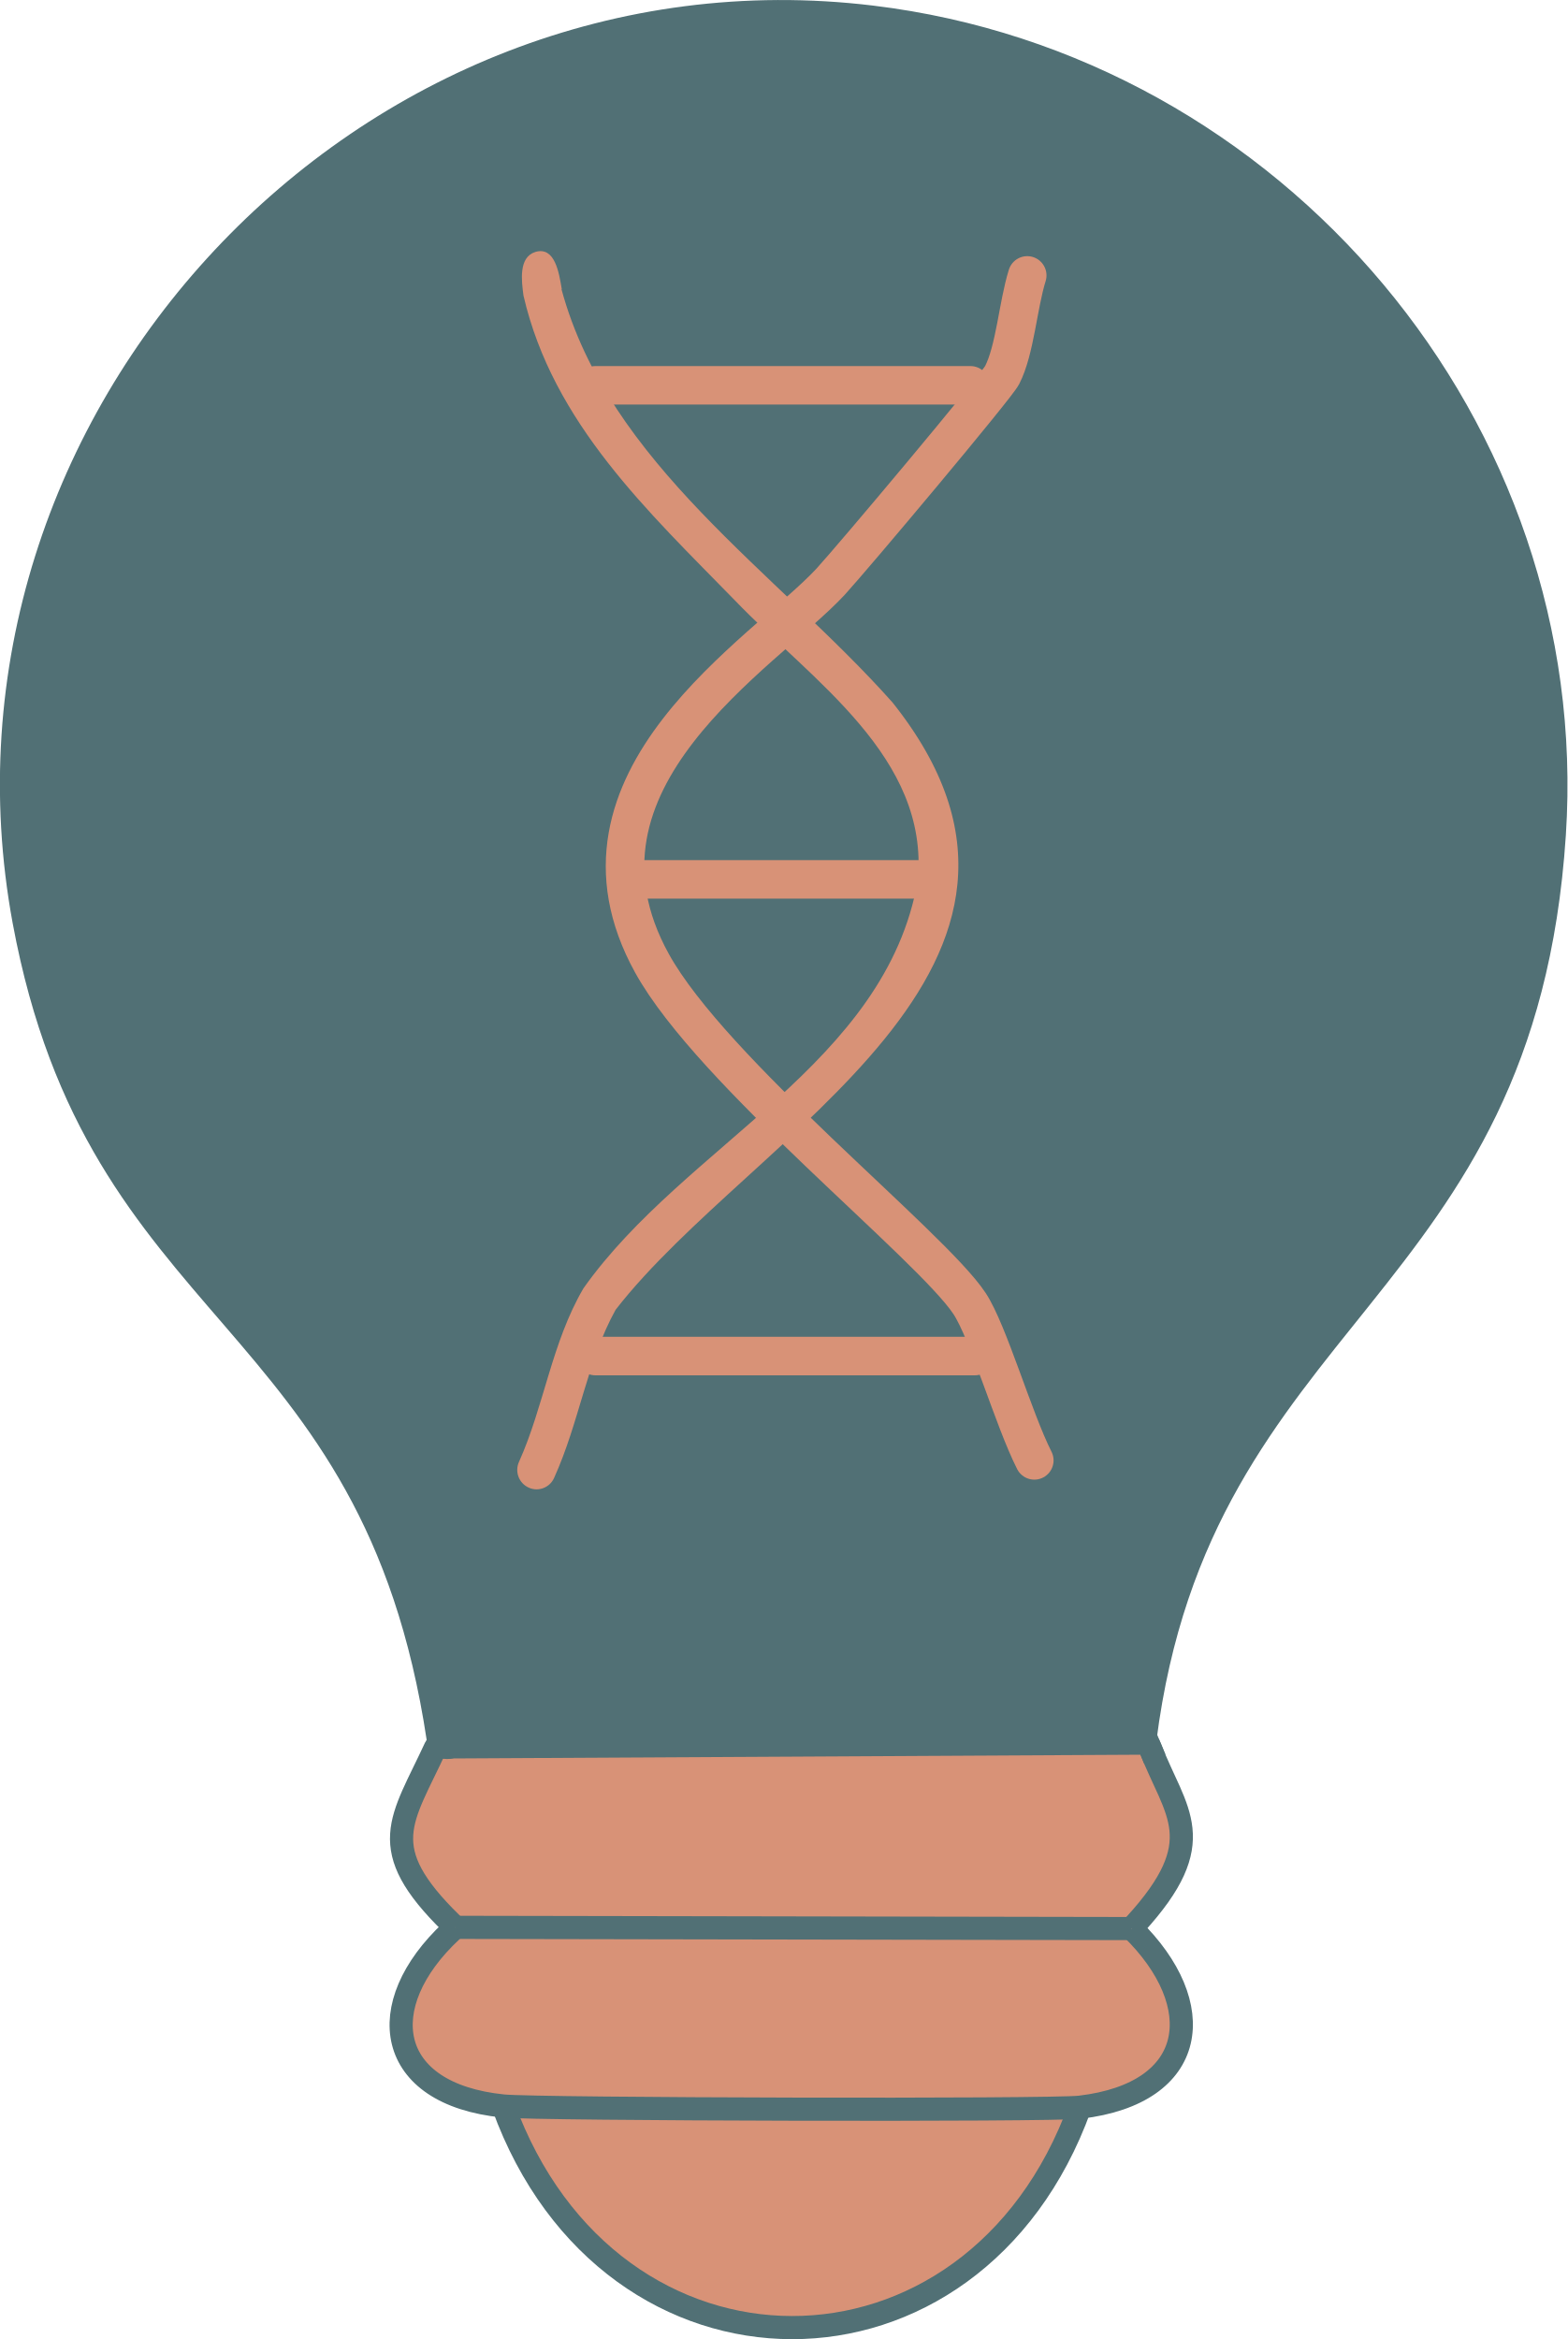
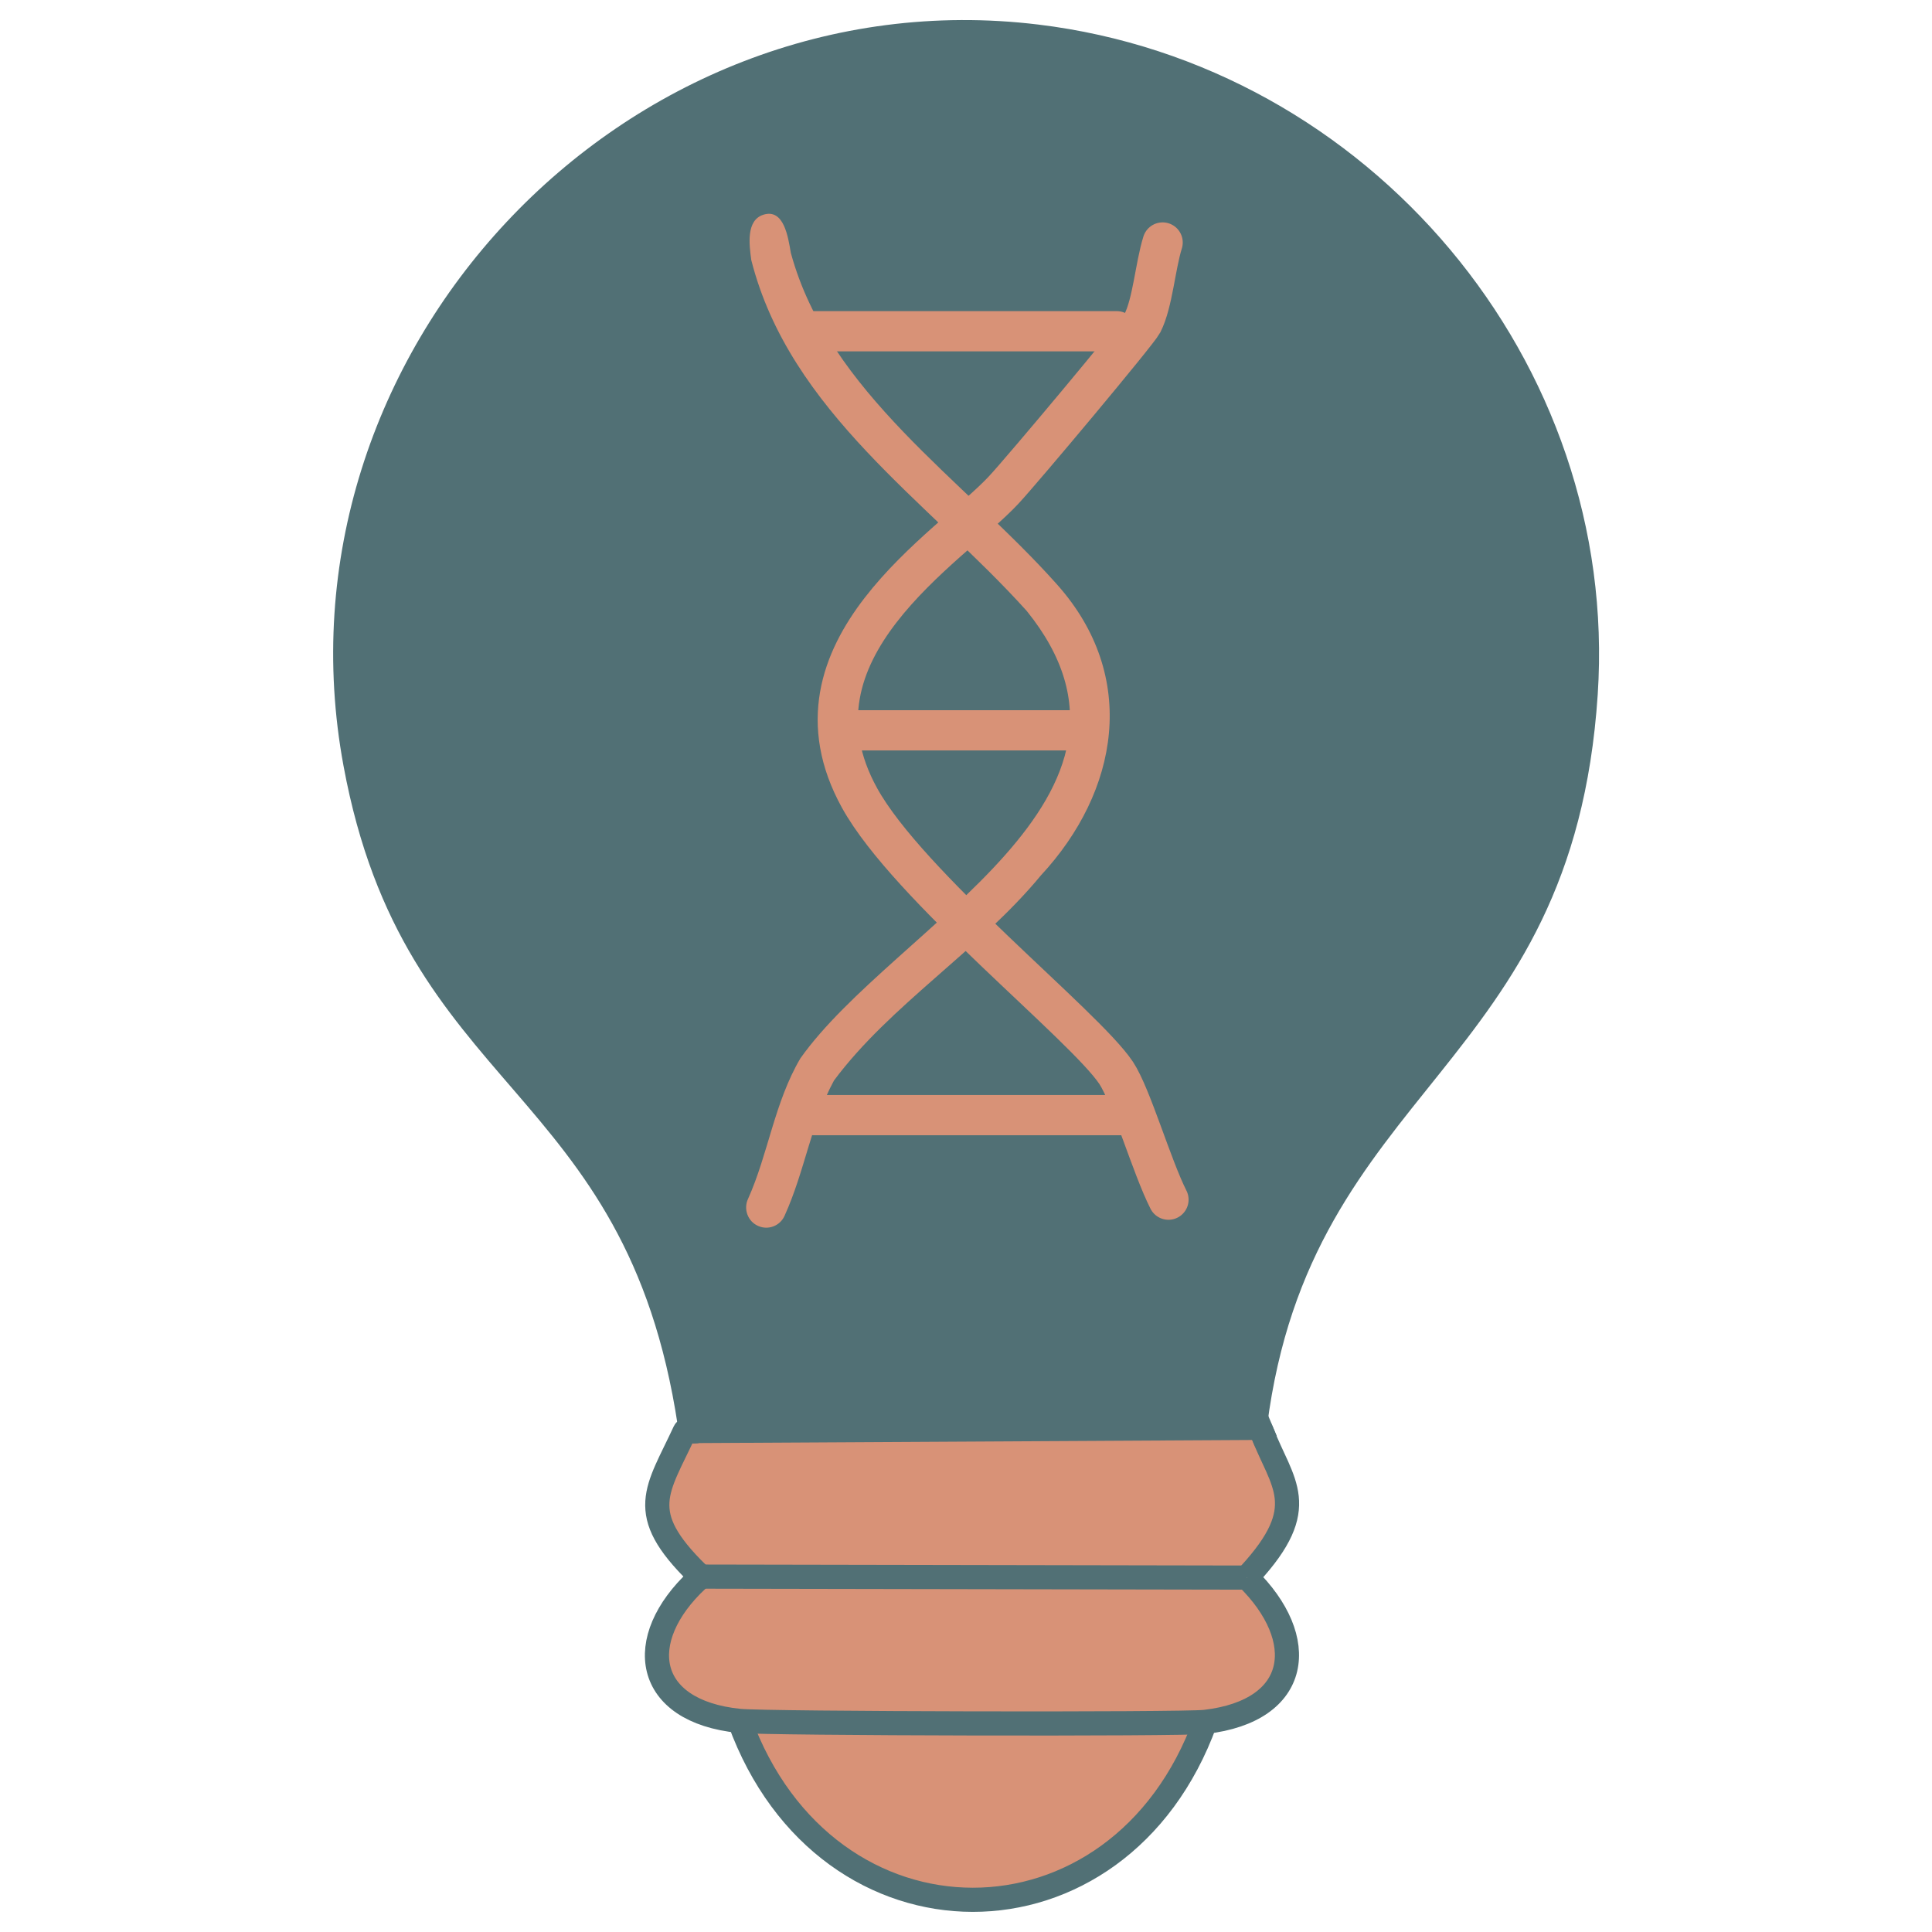
- <svg xmlns="http://www.w3.org/2000/svg" id="Layer_1" data-name="Layer 1" viewBox="0 0 64.32 95.97">
+ <svg xmlns="http://www.w3.org/2000/svg" id="Layer_1" data-name="Layer 1" viewBox="0 0 96 96">
  <defs>
    <style>
      .cls-1 {
        fill: #517075;
      }

      .cls-2 {
        fill: #d89277;
      }

      .cls-3 {
-         stroke: #d89277;
-         stroke-linecap: round;
-         stroke-linejoin: round;
-         stroke-width: 1.58px;
+         stroke: #517075;
+         stroke-miterlimit: 10;
+         stroke-width: 1.2px;
      }

      .cls-3, .cls-4 {
        fill: none;
      }

      .cls-4 {
-         stroke: #517075;
-         stroke-miterlimit: 10;
-         stroke-width: .95px;
+         stroke: #d89277;
+         stroke-linecap: round;
+         stroke-linejoin: round;
+         stroke-width: 2px;
      }
    </style>
  </defs>
-   <path class="cls-2" d="M47.09,71.52h0l.09.2c1.03,2.66,2.54,3.79-.63,7.24l-.13.16c3.19,3.12,2.73,6.77-2.13,7.33l-.23.83c-4.31,10.76-18.67,11.11-23.11.18-.14-.36-.3-.67-.31-1.06-4.84-.49-5.4-4.13-2.13-7.18l.14-.15-.14-.16c-3.19-3.12-2.13-4.02-.73-7.04l.09-.2h0l29.05-.16h.18Z" />
-   <path class="cls-1" d="M17.56,71.6h0l-.05-.19C14.88,53.91,3.63,54.65.52,37.88-3.34,16.99,14.71-2.33,35.83.23c16.81,2.03,29.53,17.12,28.42,34.04-1.26,19.23-14.58,19.75-16.8,37.16" />
-   <line class="cls-4" x1="18.66" y1="79.08" x2="46.44" y2="79.13" />
-   <path class="cls-4" d="M20.65,86.41c4.4,12.12,19.3,12.11,23.66.05" />
-   <path class="cls-4" d="M18.66,79.08l-.14.15c-3.27,3.05-2.71,6.69,2.13,7.18,1.41.14,22.48.19,23.66.05,4.86-.57,5.32-4.21,2.13-7.33" />
-   <path class="cls-4" d="M18.45,71.68c-.03.07-.54-.07-.57,0-1.39,3.02-2.55,4.12.64,7.24l.14.16" />
-   <path class="cls-4" d="M46.44,79.13l.13-.16c3.16-3.45,1.66-4.58.63-7.24-.03-.07-.06-.13-.09-.2" />
-   <polyline class="cls-4" points="47.38 72.17 47.11 71.52 17.74 71.68" />
-   <path class="cls-3" d="M42.15,11.3c-.38,1.22-.5,3.06-1.03,4.09-.25.49-6.14,7.5-7.05,8.49-2.74,2.94-11.48,8.1-7.32,15.64,2.46,4.46,11.43,11.55,13.03,13.96.78,1.18,1.8,4.74,2.66,6.44" />
-   <line class="cls-3" x1="40" y1="55.64" x2="24.43" y2="55.64" />
-   <path class="cls-2" d="M23.04,11.87c1.94,7.16,8.81,11.59,13.58,16.95,8.65,10.85-5.73,17.67-11.36,24.92-1.17,2.11-1.49,4.62-2.52,6.89-.17.4-.64.59-1.04.41-.41-.18-.59-.66-.4-1.07,1.02-2.27,1.34-4.89,2.64-7.11,4.18-5.91,12.42-9.21,13.72-16.75.47-5.05-4.34-8.18-7.5-11.47-3.55-3.64-7.47-7.27-8.68-12.51-.08-.6-.21-1.57.48-1.79.81-.25.98.86,1.09,1.52h0Z" />
-   <line class="cls-3" x1="26.24" y1="36.08" x2="37.83" y2="36.08" />
-   <line class="cls-3" x1="24.43" y1="15.81" x2="39.82" y2="15.81" />
+   <path class="cls-2" d="M62.6,70.95h0l.09.19c1.01,2.6,2.48,3.71-.61,7.08l-.13.16c3.12,3.05,2.67,6.62-2.08,7.17l-.23.81c-4.22,10.52-18.26,10.86-22.61.17-.14-.35-.3-.65-.31-1.03-4.73-.48-5.28-4.04-2.08-7.02l.13-.15-.14-.15c-3.12-3.05-2.08-3.93-.72-6.88l.09-.2h0l28.41-.15h.18Z" />
+   <path class="cls-1" d="M33.73,71.03h0l-.05-.18c-2.58-17.12-13.58-16.39-16.61-32.79C13.28,17.62,30.94-1.28,51.59,1.22c16.44,1.99,28.89,16.75,27.8,33.29-1.24,18.81-14.26,19.32-16.43,36.35" />
+   <line class="cls-3" x1="34.79" y1="78.34" x2="61.96" y2="78.39" />
+   <path class="cls-3" d="M36.75,85.51c4.3,11.85,18.87,11.84,23.14.05" />
+   <path class="cls-3" d="M34.79,78.34l-.13.15c-3.2,2.98-2.65,6.54,2.08,7.02,1.38.14,21.99.18,23.14.05,4.75-.55,5.2-4.12,2.08-7.17" />
+   <path class="cls-3" d="M34.59,71.11c-.03.07-.53-.07-.56,0-1.36,2.95-2.49,4.03.63,7.08l.14.15" />
+   <path class="cls-3" d="M61.96,78.39l.13-.16c3.1-3.37,1.62-4.48.61-7.08-.03-.07-.06-.13-.09-.19" />
+   <polyline class="cls-3" points="62.89 71.59 62.62 70.95 33.89 71.11" />
+   <path class="cls-4" d="M57.77,12.05c-.37,1.19-.49,2.99-1,4-.25.48-6,7.34-6.9,8.3-2.68,2.88-11.23,7.92-7.16,15.3,2.41,4.37,11.18,11.3,12.75,13.66.76,1.15,1.76,4.64,2.6,6.3" />
+   <line class="cls-4" x1="55.67" y1="55.41" x2="40.44" y2="55.41" />
+   <path class="cls-2" d="M39.3,12.58c1.89,6.93,8.59,11.25,13.23,16.47,4.07,4.57,3.06,10.28-.81,14.45-3.07,3.72-7.49,6.44-10.28,10.19-1.12,2.06-1.44,4.48-2.45,6.71-.22.51-.81.74-1.31.52-.52-.22-.75-.84-.51-1.35,1-2.22,1.31-4.79,2.6-6.98,4.65-6.57,18.73-12.96,11.25-22.23-4.88-5.43-11.77-9.88-13.69-17.44-.1-.75-.27-1.97.6-2.25,1.02-.32,1.23,1.09,1.37,1.92h0Z" />
+   <line class="cls-4" x1="42.21" y1="36.29" x2="53.55" y2="36.29" />
+   <line class="cls-4" x1="40.44" y1="16.46" x2="55.49" y2="16.46" />
</svg>
